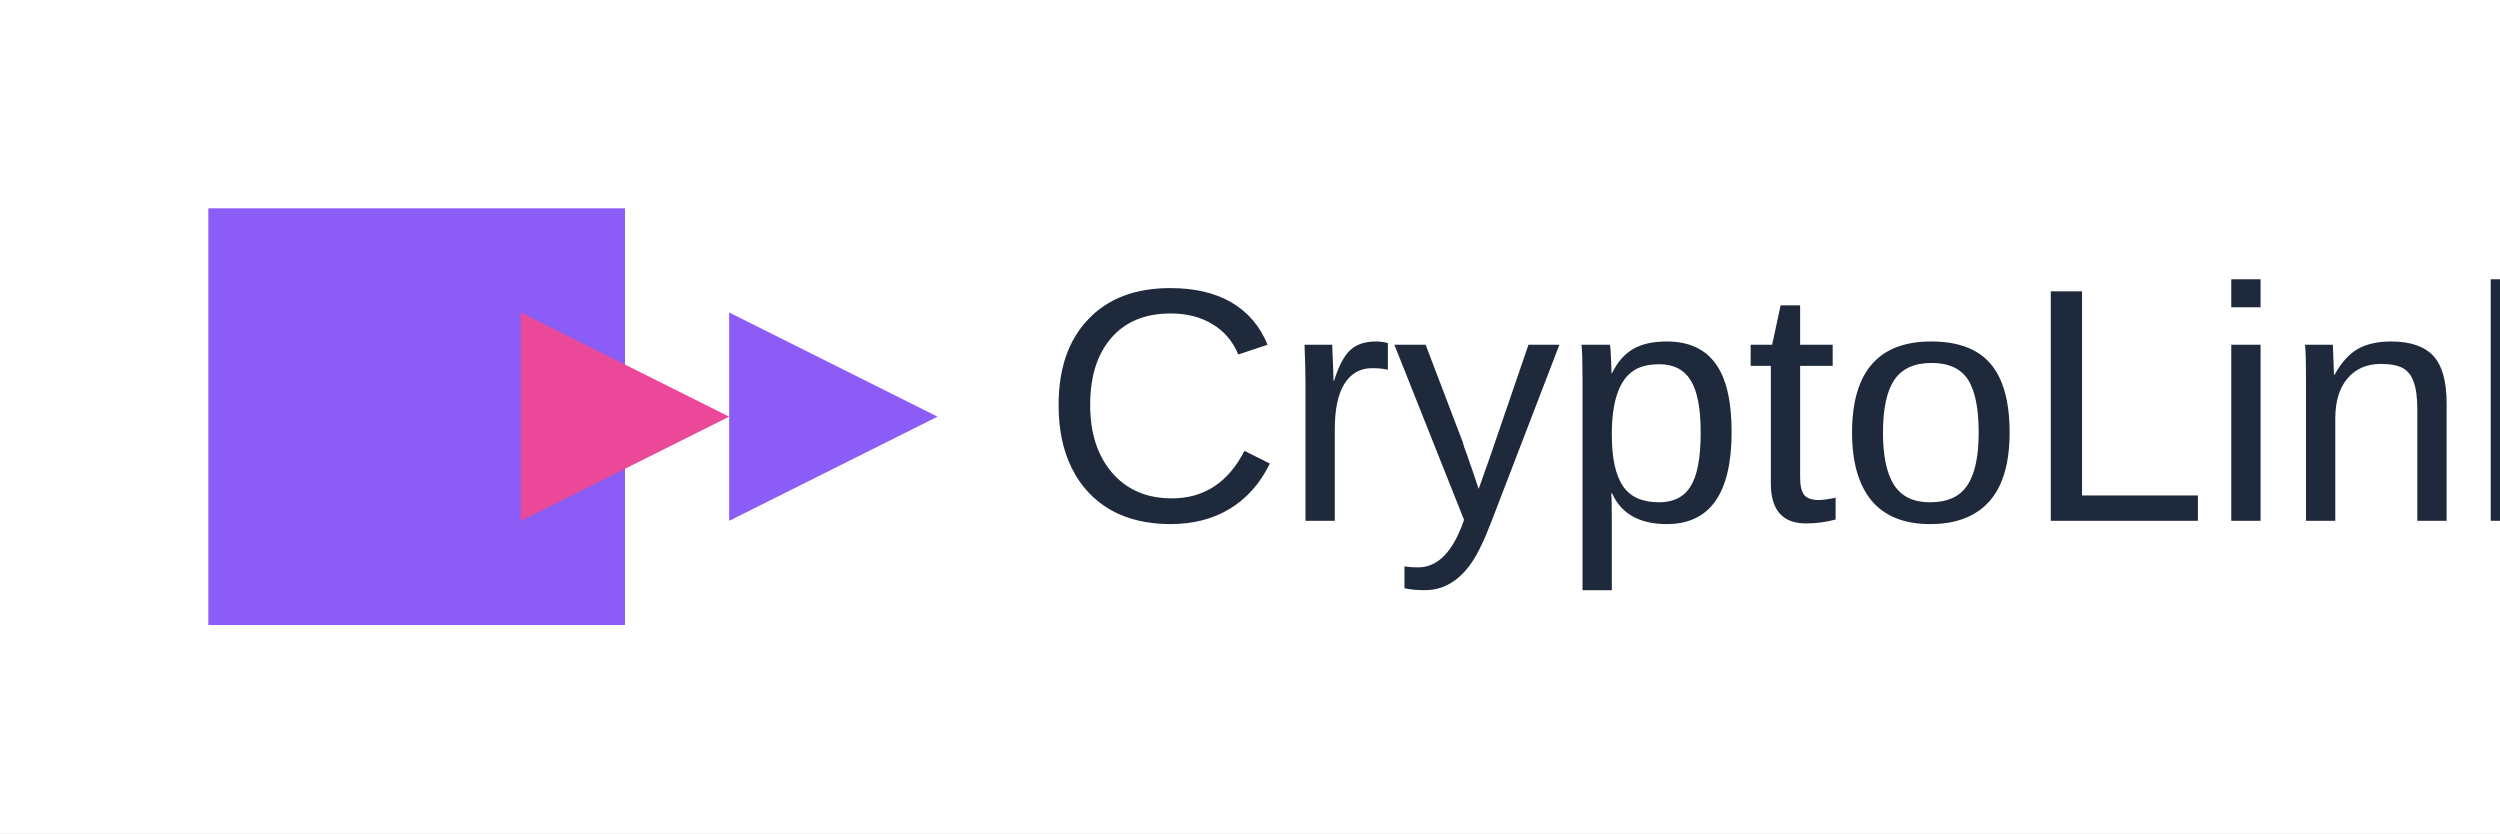
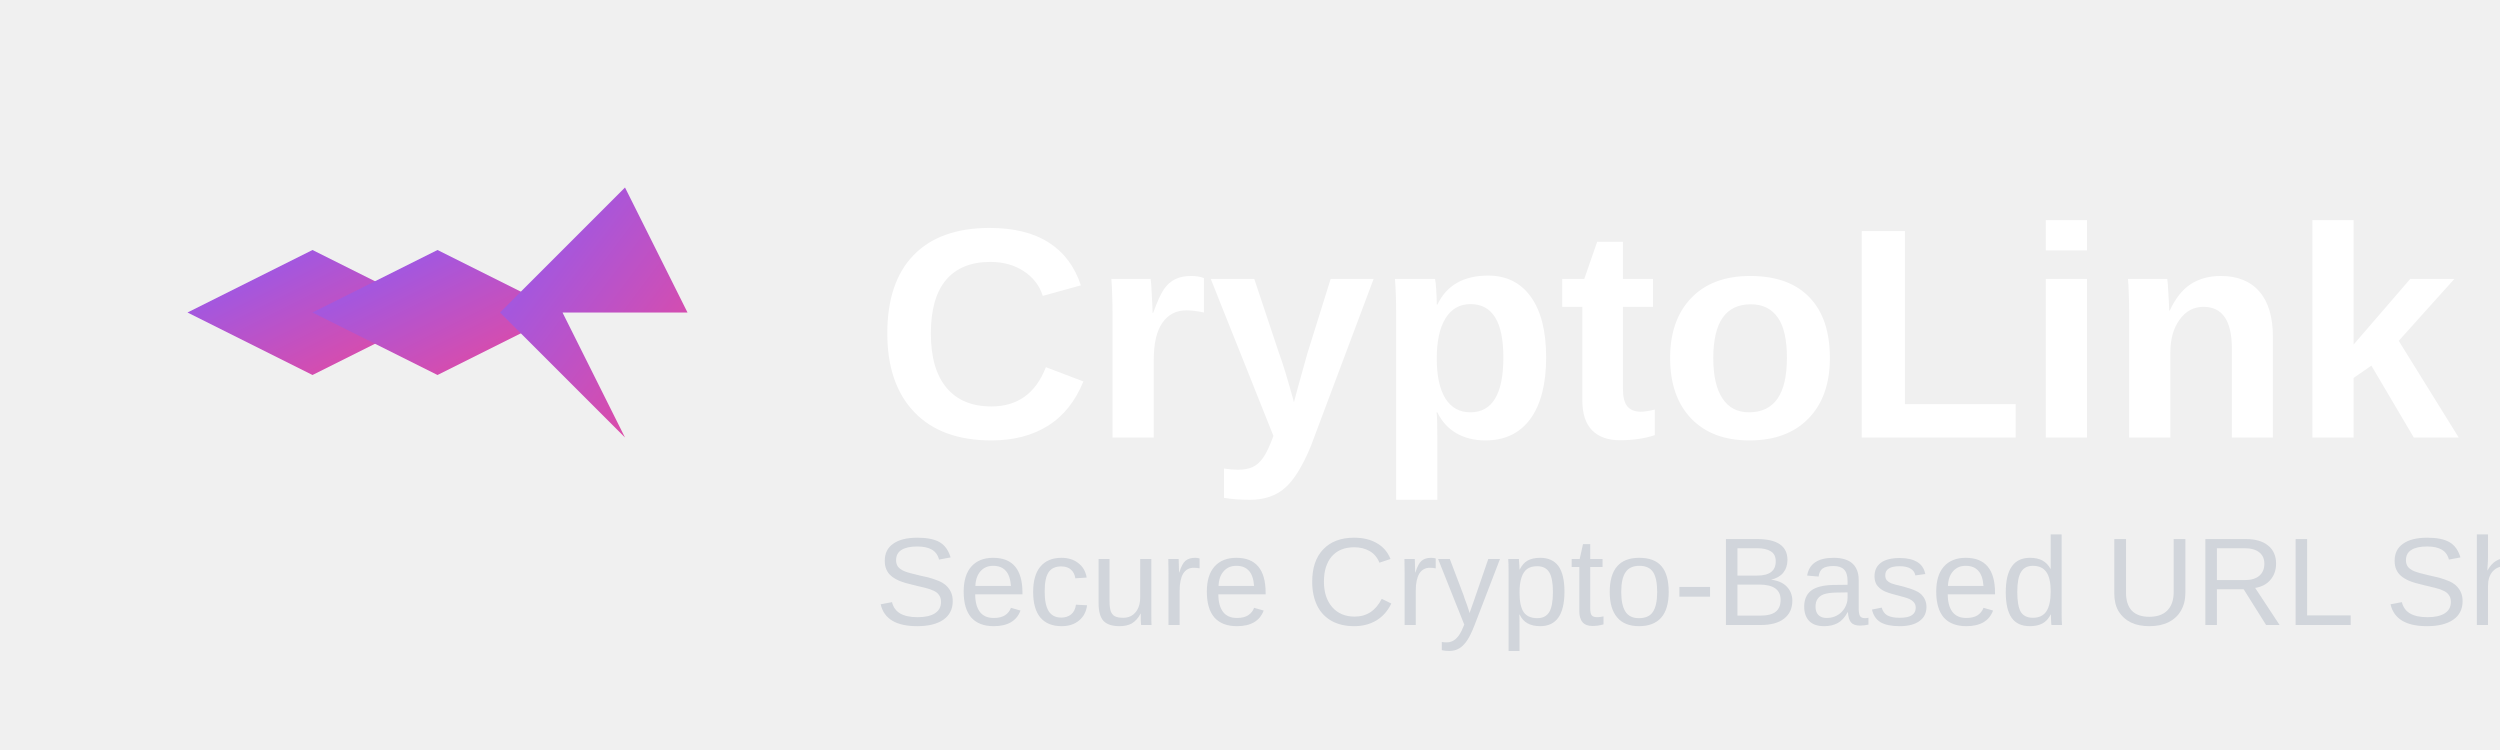
- <svg xmlns="http://www.w3.org/2000/svg" width="120" height="40" viewBox="0 0 120 40" fill="none">
-   <rect width="120" height="40" fill="white" />
-   <g clip-path="url(#clip0_1_2)">
-     <path d="M10 10H30V30H10V10Z" fill="#8B5CF6" />
-     <path d="M25 15L35 20L25 25V15Z" fill="#EC4899" />
-     <path d="M35 15L45 20L35 25V15Z" fill="#8B5CF6" />
-     <text x="50" y="25" font-family="Arial" font-size="16" fill="#1E293B">CryptoLink</text>
-   </g>
+ <svg xmlns="http://www.w3.org/2000/svg" width="200" height="60" viewBox="0 0 200 60">
  <defs>
-     <clipPath id="clip0_1_2">
-       <rect width="120" height="40" fill="white" />
-     </clipPath>
+     <linearGradient id="logoGradient" x1="0%" y1="0%" x2="100%" y2="100%">
+       <stop offset="0%" stop-color="#8B5CF6" />
+       <stop offset="100%" stop-color="#EC4899" />
+     </linearGradient>
  </defs>
+   <rect width="200" height="60" fill="none" rx="10" />
+   <path d="M25 20 L35 25 L25 30 L15 25 Z" fill="url(#logoGradient)" />
+   <path d="M35 20 L45 25 L35 30 L25 25 Z" fill="url(#logoGradient)" />
+   <path d="M50 15 L55 25 L45 25 L50 35 L40 25 L50 15 Z" fill="url(#logoGradient)" />
+   <text x="70" y="35" font-family="Arial, sans-serif" font-weight="bold" font-size="24" fill="white">CryptoLink</text>
+   <text x="70" y="50" font-family="Arial, sans-serif" font-size="10" fill="#D1D5DB">Secure Crypto-Based URL Shortener</text>
</svg>
